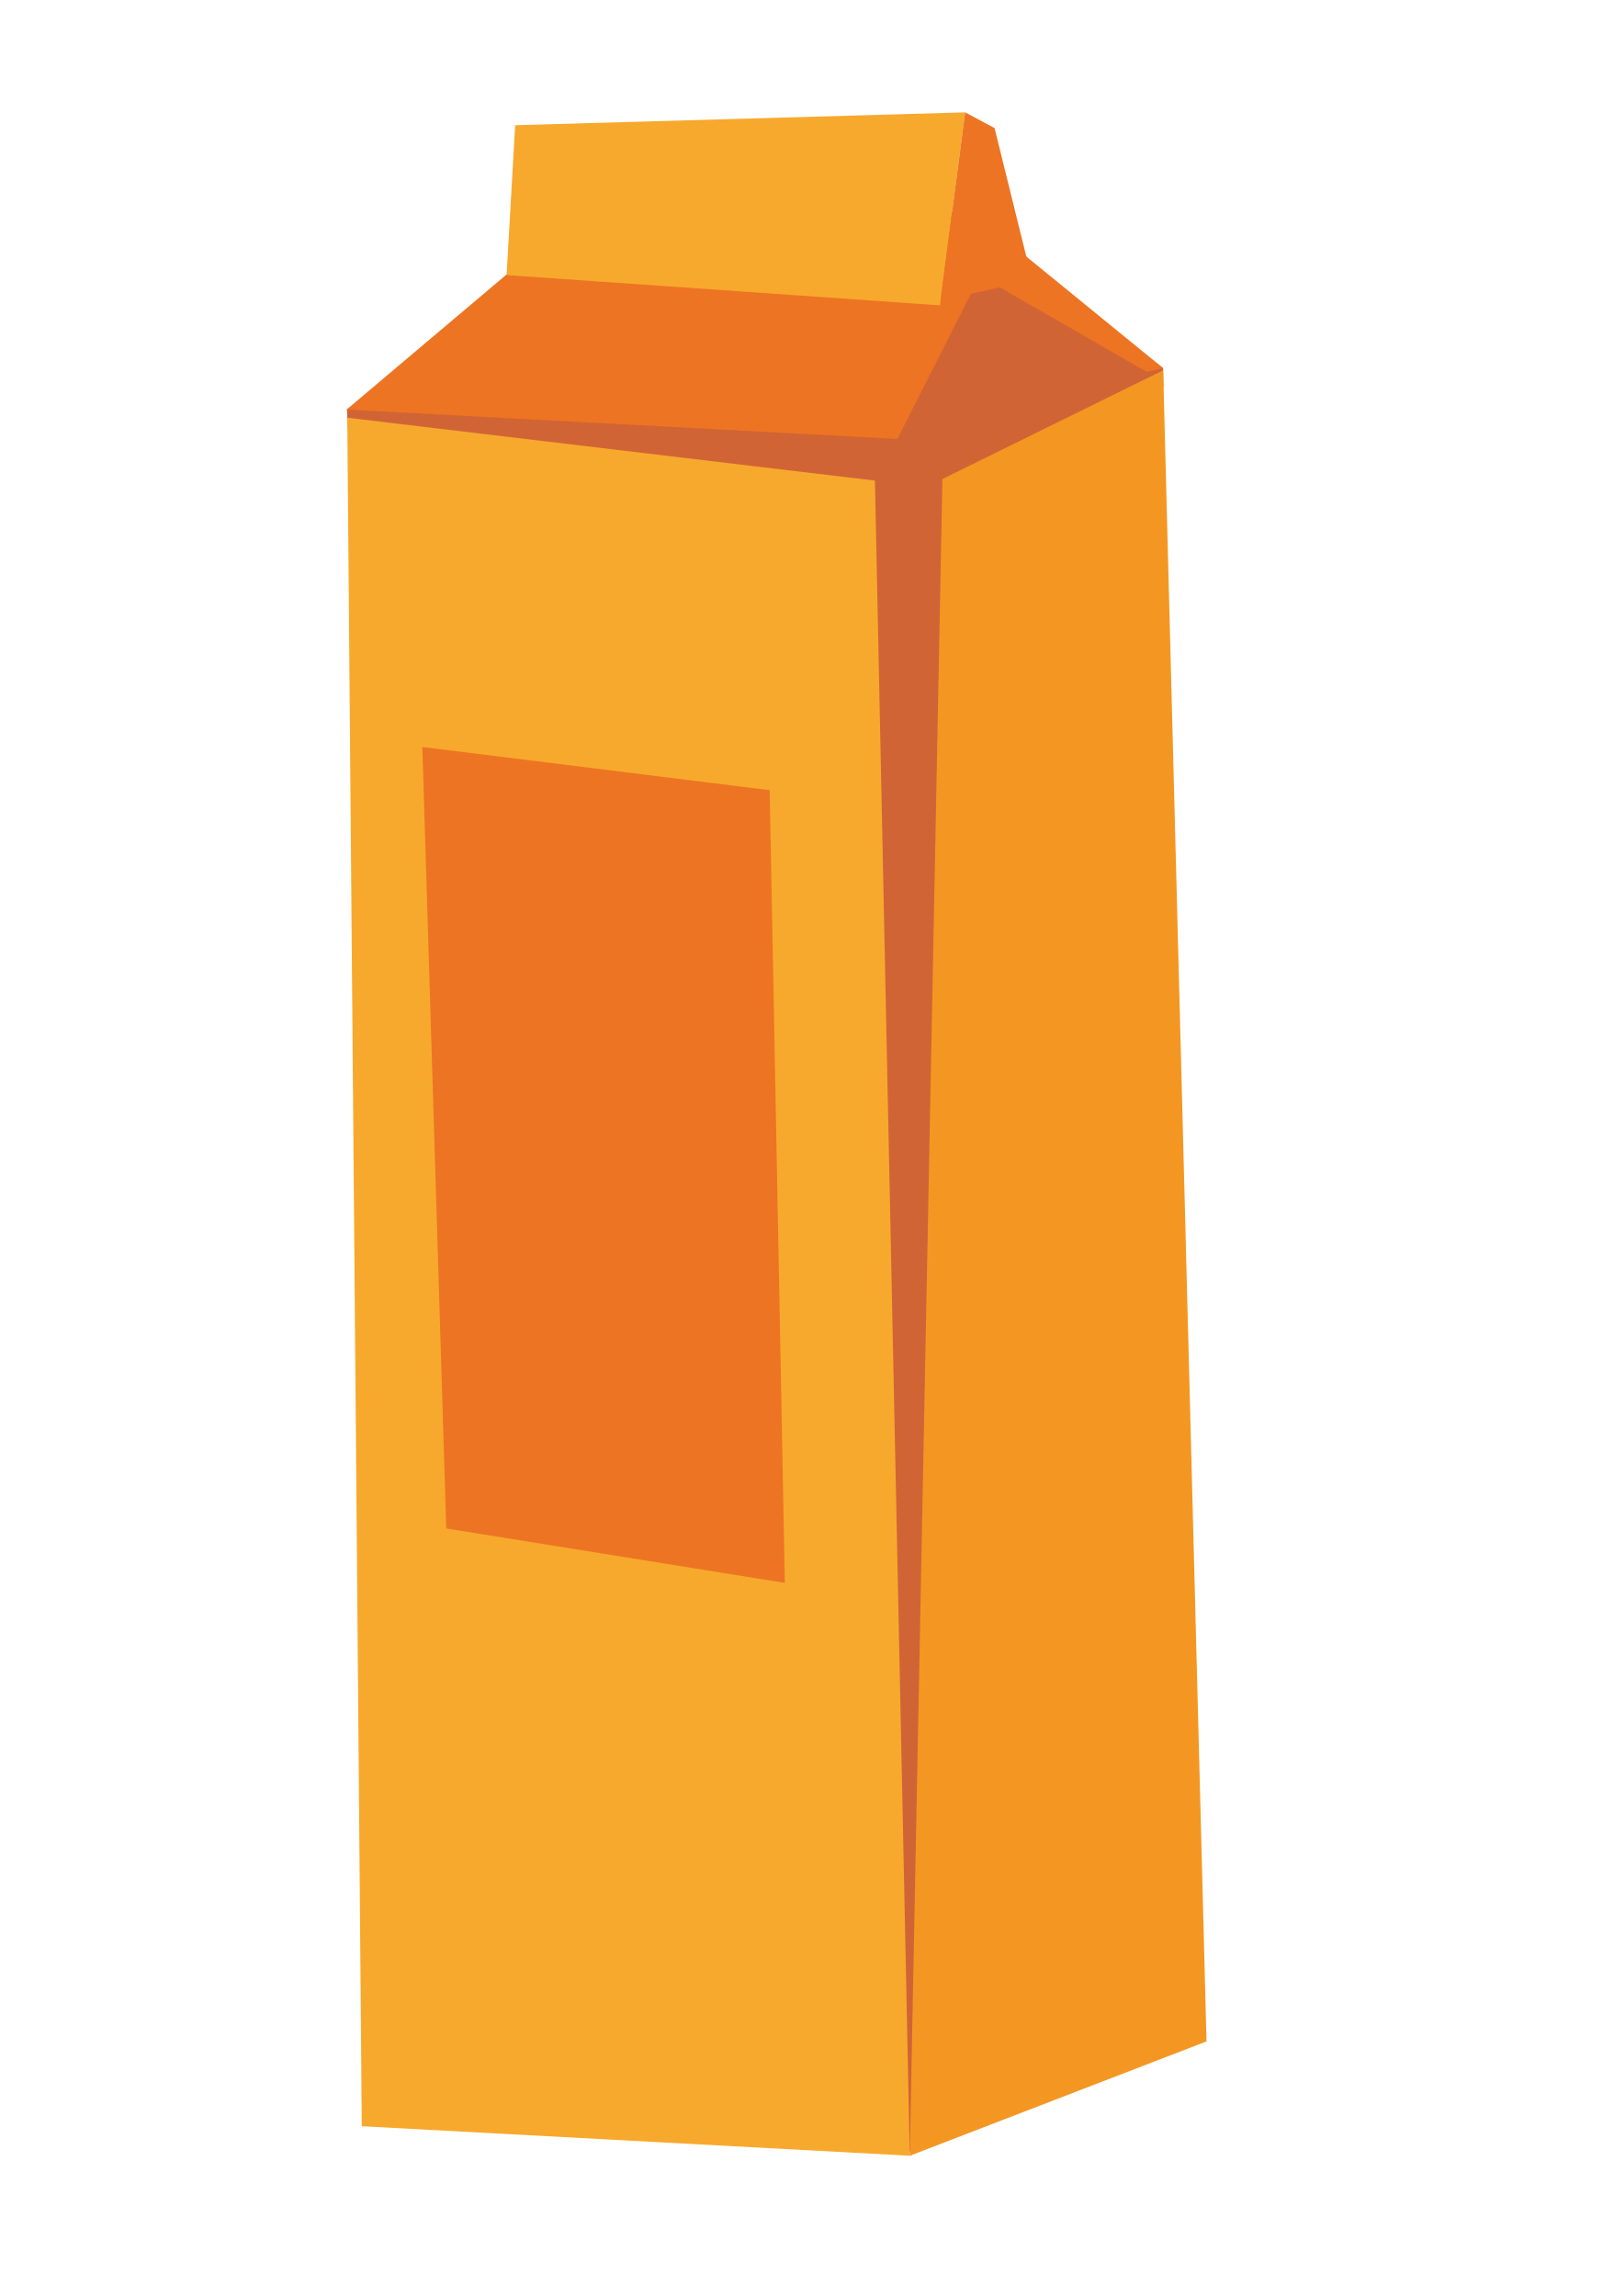
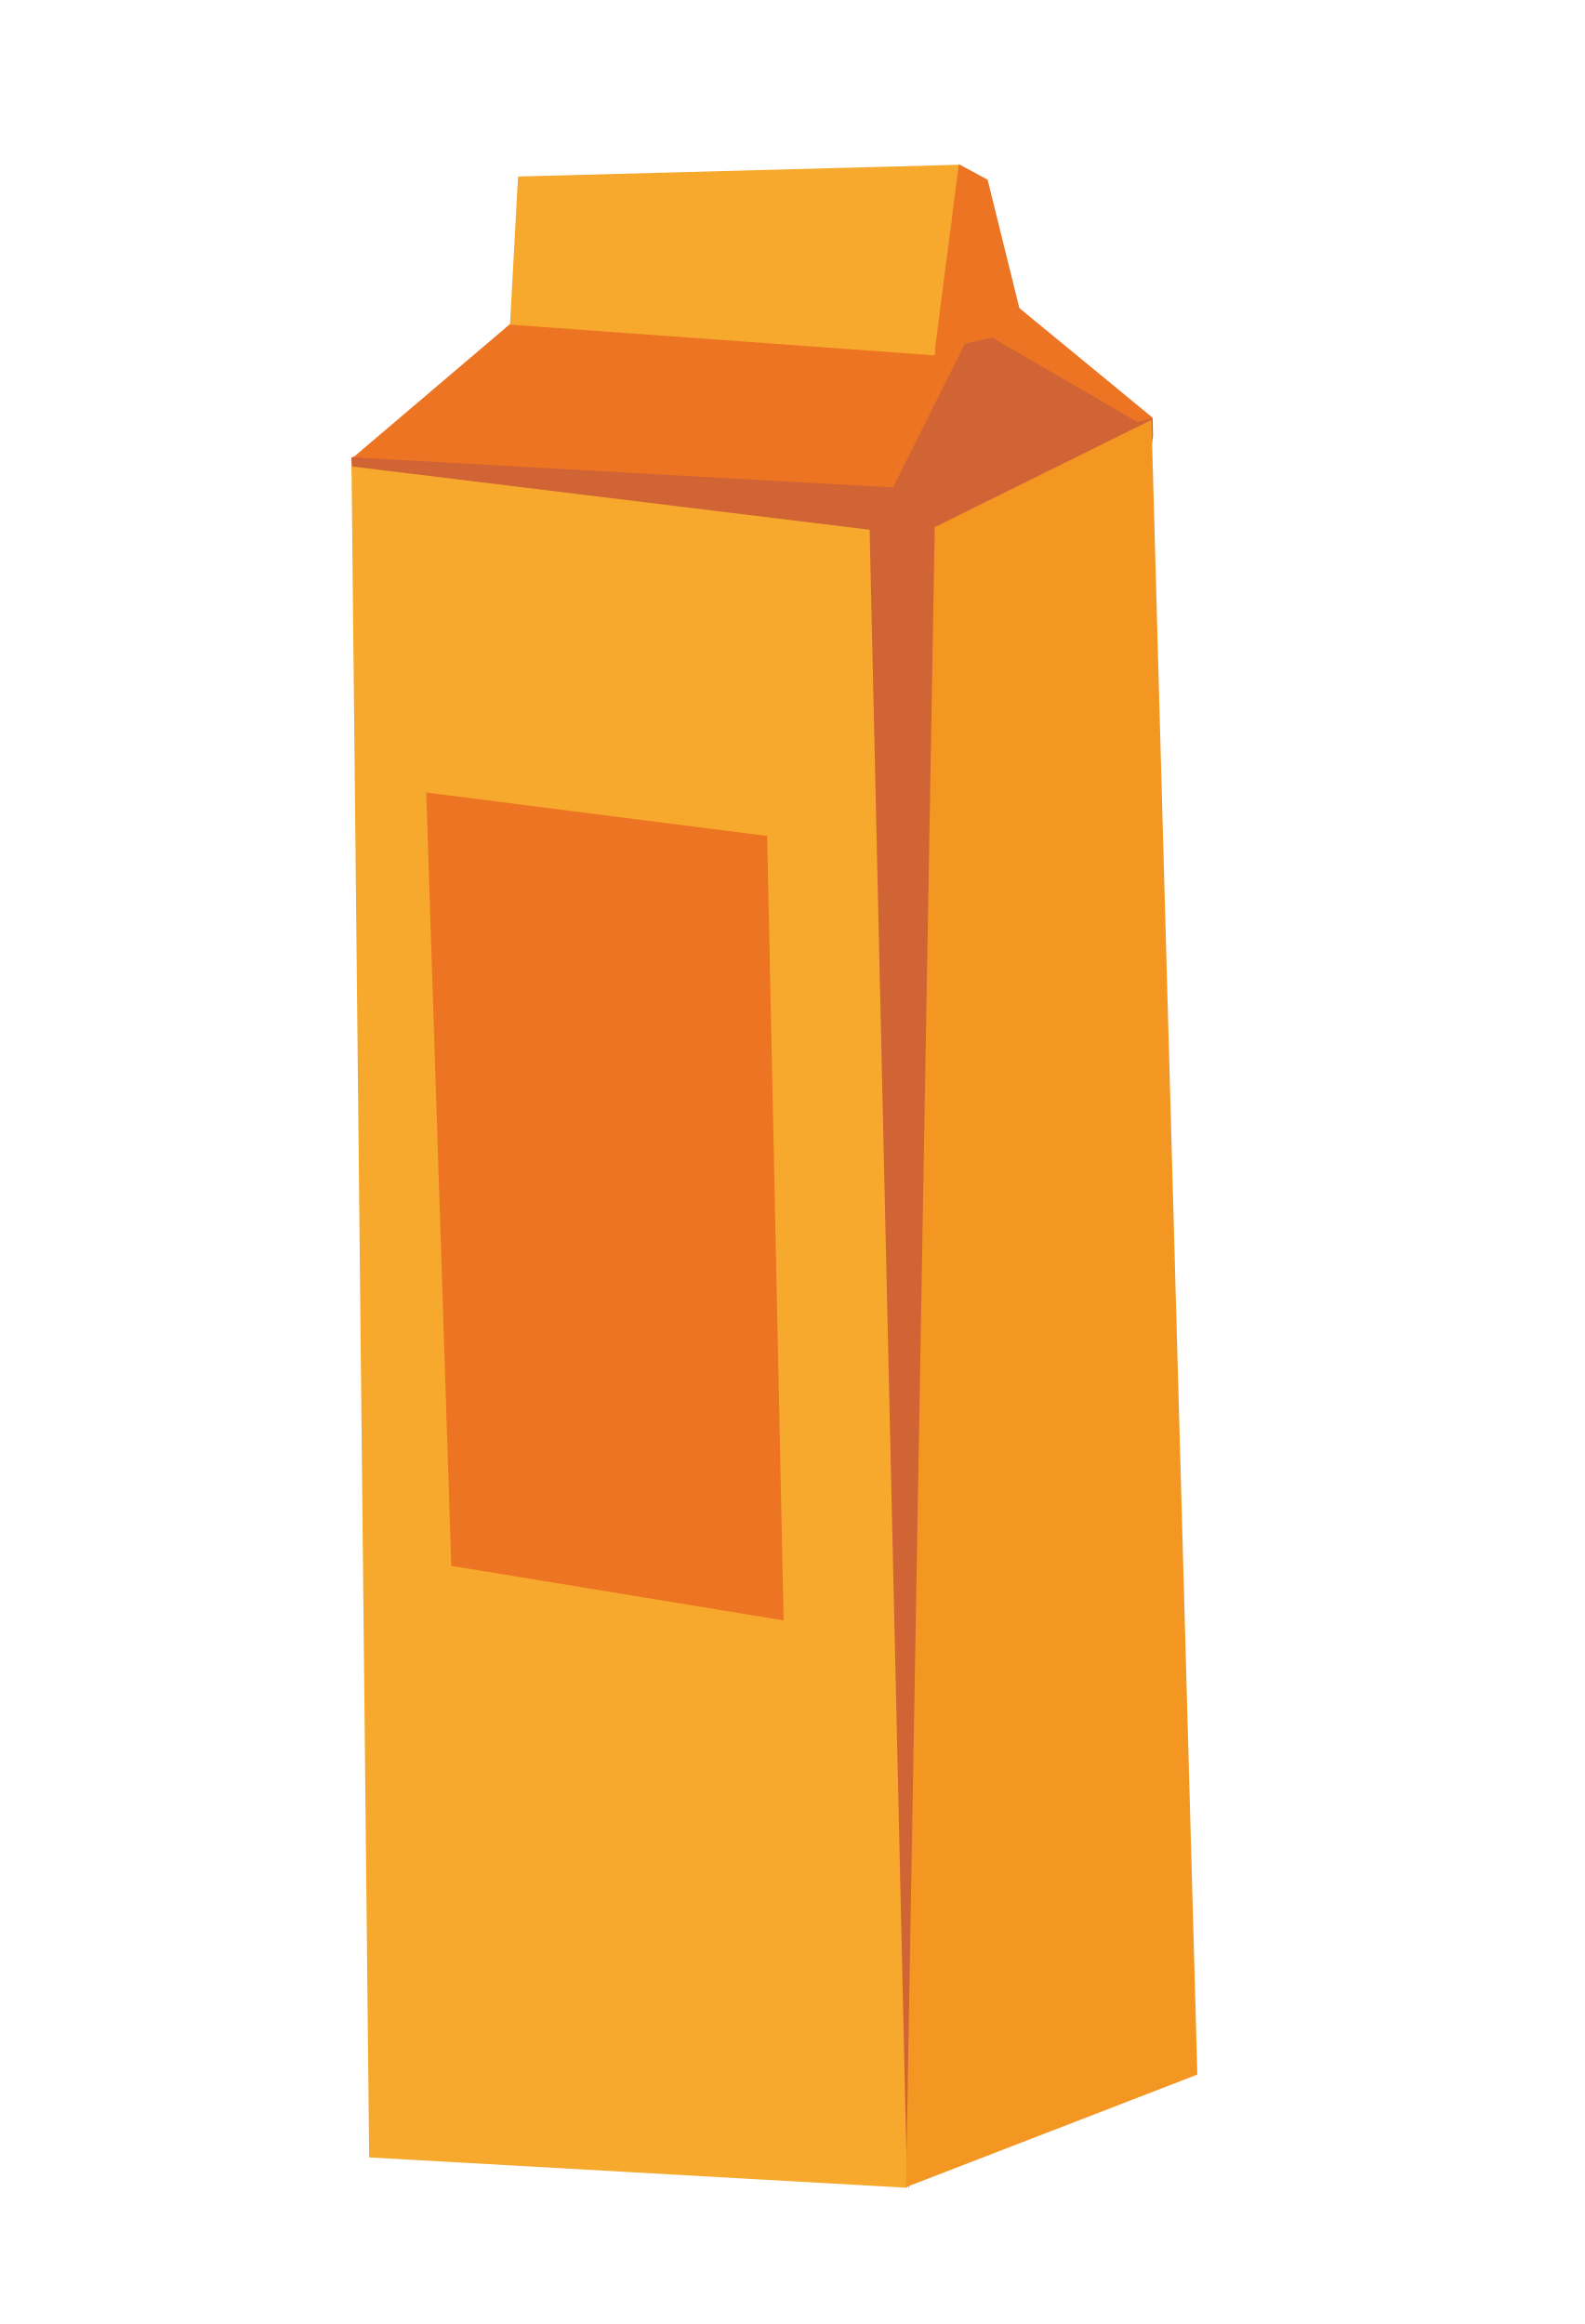
- <svg xmlns="http://www.w3.org/2000/svg" width="90" height="129" viewBox="0 0 90 129" fill="none">
-   <path fill-rule="evenodd" clip-rule="evenodd" d="M65.332 20.682L65.349 21.666L51.189 121.148L19.523 23.923L19.488 22.975L53.819 11.8L65.332 20.682Z" fill="#D16435" />
-   <path fill-rule="evenodd" clip-rule="evenodd" d="M51.103 121.12L20.321 119.461L19.506 23.47L49.146 27.003L51.103 121.12Z" fill="#F7A92D" />
-   <path fill-rule="evenodd" clip-rule="evenodd" d="M67.771 114.696L51.103 121.12L52.936 26.914L65.336 20.805L67.771 114.696Z" fill="#F39722" />
-   <path fill-rule="evenodd" clip-rule="evenodd" d="M65.332 20.682L54.966 12.226L30.58 13.626L19.47 23.012L50.407 24.662L55.04 15.502L64.417 20.897L65.332 20.682Z" fill="#ED7423" />
-   <path fill-rule="evenodd" clip-rule="evenodd" d="M52.8 17.155L28.456 15.456L28.937 7.034L54.212 6.313L52.8 17.155Z" fill="#F7A92D" />
-   <path fill-rule="evenodd" clip-rule="evenodd" d="M52.825 16.895L54.212 6.313L55.865 7.194L57.976 15.734L52.825 16.895Z" fill="#ED7423" />
-   <path fill-rule="evenodd" clip-rule="evenodd" d="M43.233 44.396L23.723 41.971L25.066 85.876L44.085 88.934L43.233 44.396Z" fill="#ED7423" />
+ <svg xmlns="http://www.w3.org/2000/svg" width="30" height="44" viewBox="0 0 30 44" fill="none">
+   <path fill-rule="evenodd" clip-rule="evenodd" d="M21.823 7.928L21.829 8.256L17.209 41.428L6.664 8.978L6.652 8.662L18.006 4.957L21.823 7.928Z" fill="#D16435" />
+   <path fill-rule="evenodd" clip-rule="evenodd" d="M17.175 41.421L6.989 40.846L6.655 8.831L16.464 10.03L17.175 41.421Z" fill="#F7A92D" />
+   <path fill-rule="evenodd" clip-rule="evenodd" d="M22.669 39.278L17.152 41.409L17.697 9.98L21.8 7.95L22.669 39.278Z" fill="#F39722" />
+   <path fill-rule="evenodd" clip-rule="evenodd" d="M21.83 7.915L18.402 5.095L10.351 5.544L6.688 8.659L16.905 9.229L18.428 6.185L21.529 7.986L21.83 7.915Z" fill="#ED7423" />
+   <path fill-rule="evenodd" clip-rule="evenodd" d="M17.696 6.728L9.655 6.146L9.808 3.342L18.155 3.119L17.696 6.728Z" fill="#F7A92D" />
+   <path fill-rule="evenodd" clip-rule="evenodd" d="M17.699 6.635L18.151 3.107L18.698 3.402L19.402 6.251L17.699 6.635Z" fill="#ED7423" />
+   <path fill-rule="evenodd" clip-rule="evenodd" d="M14.524 15.827L8.07 15.005L8.544 29.646L14.836 30.679L14.524 15.827Z" fill="#ED7423" />
</svg>
